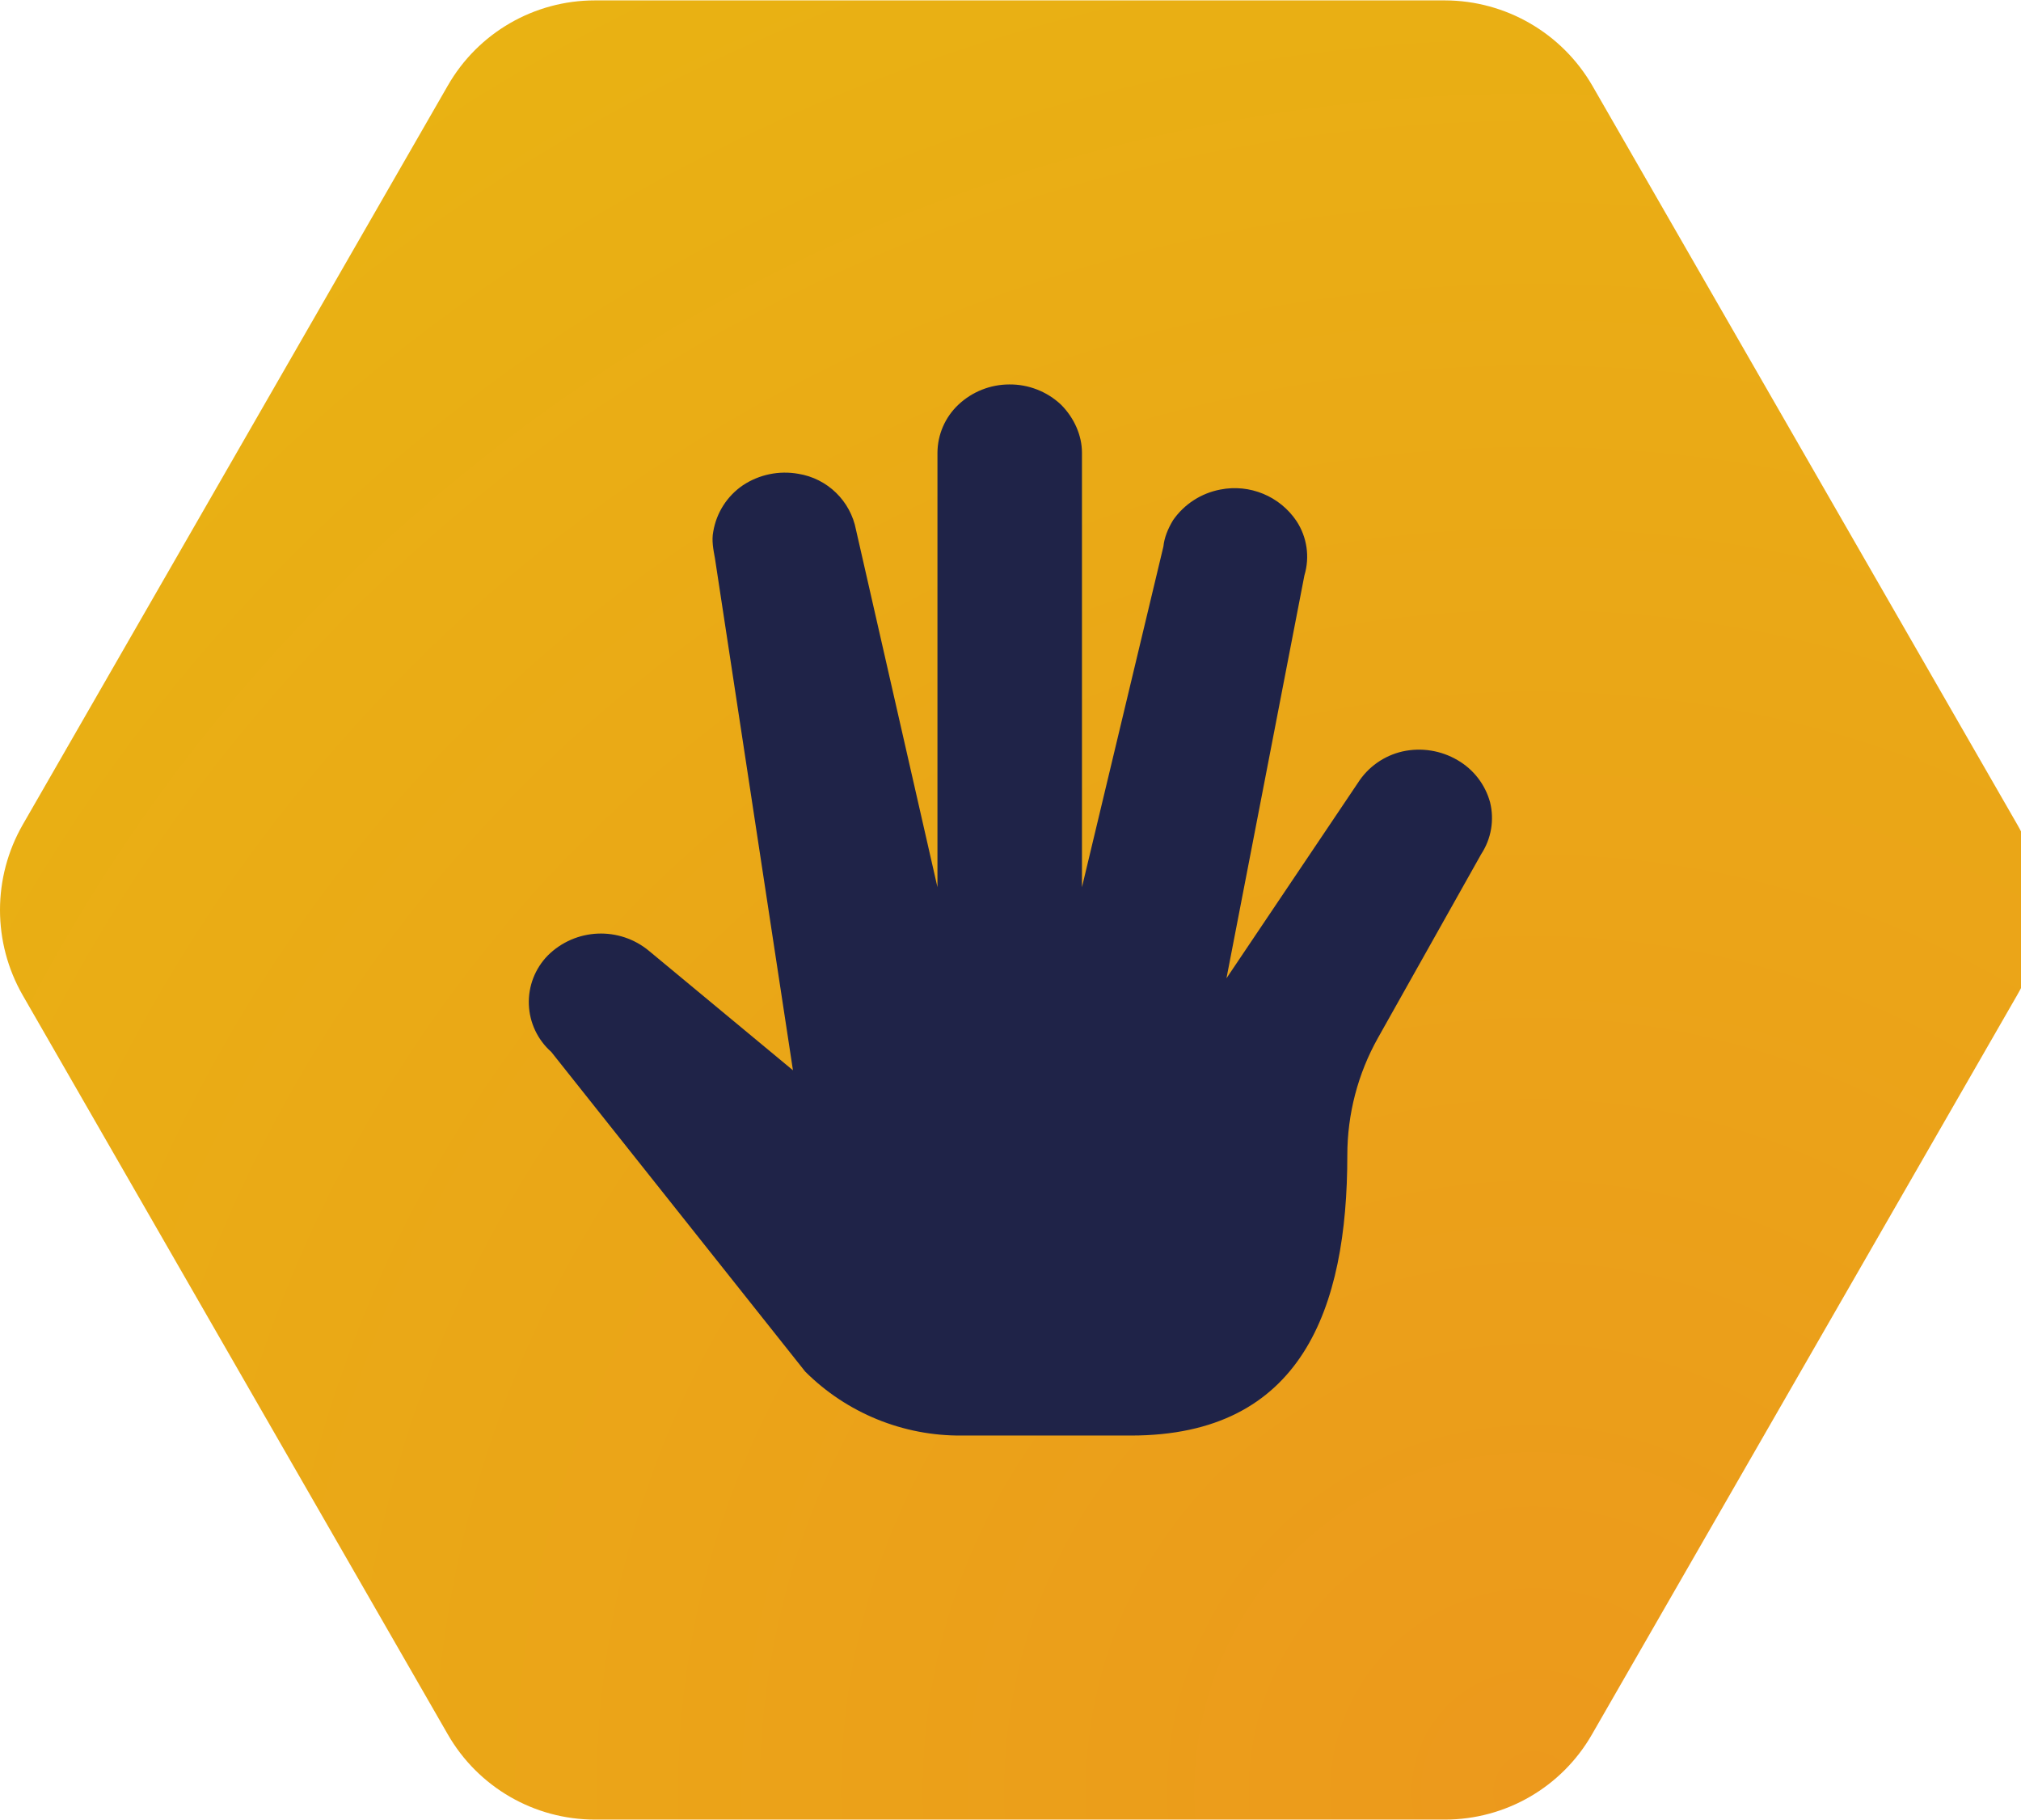
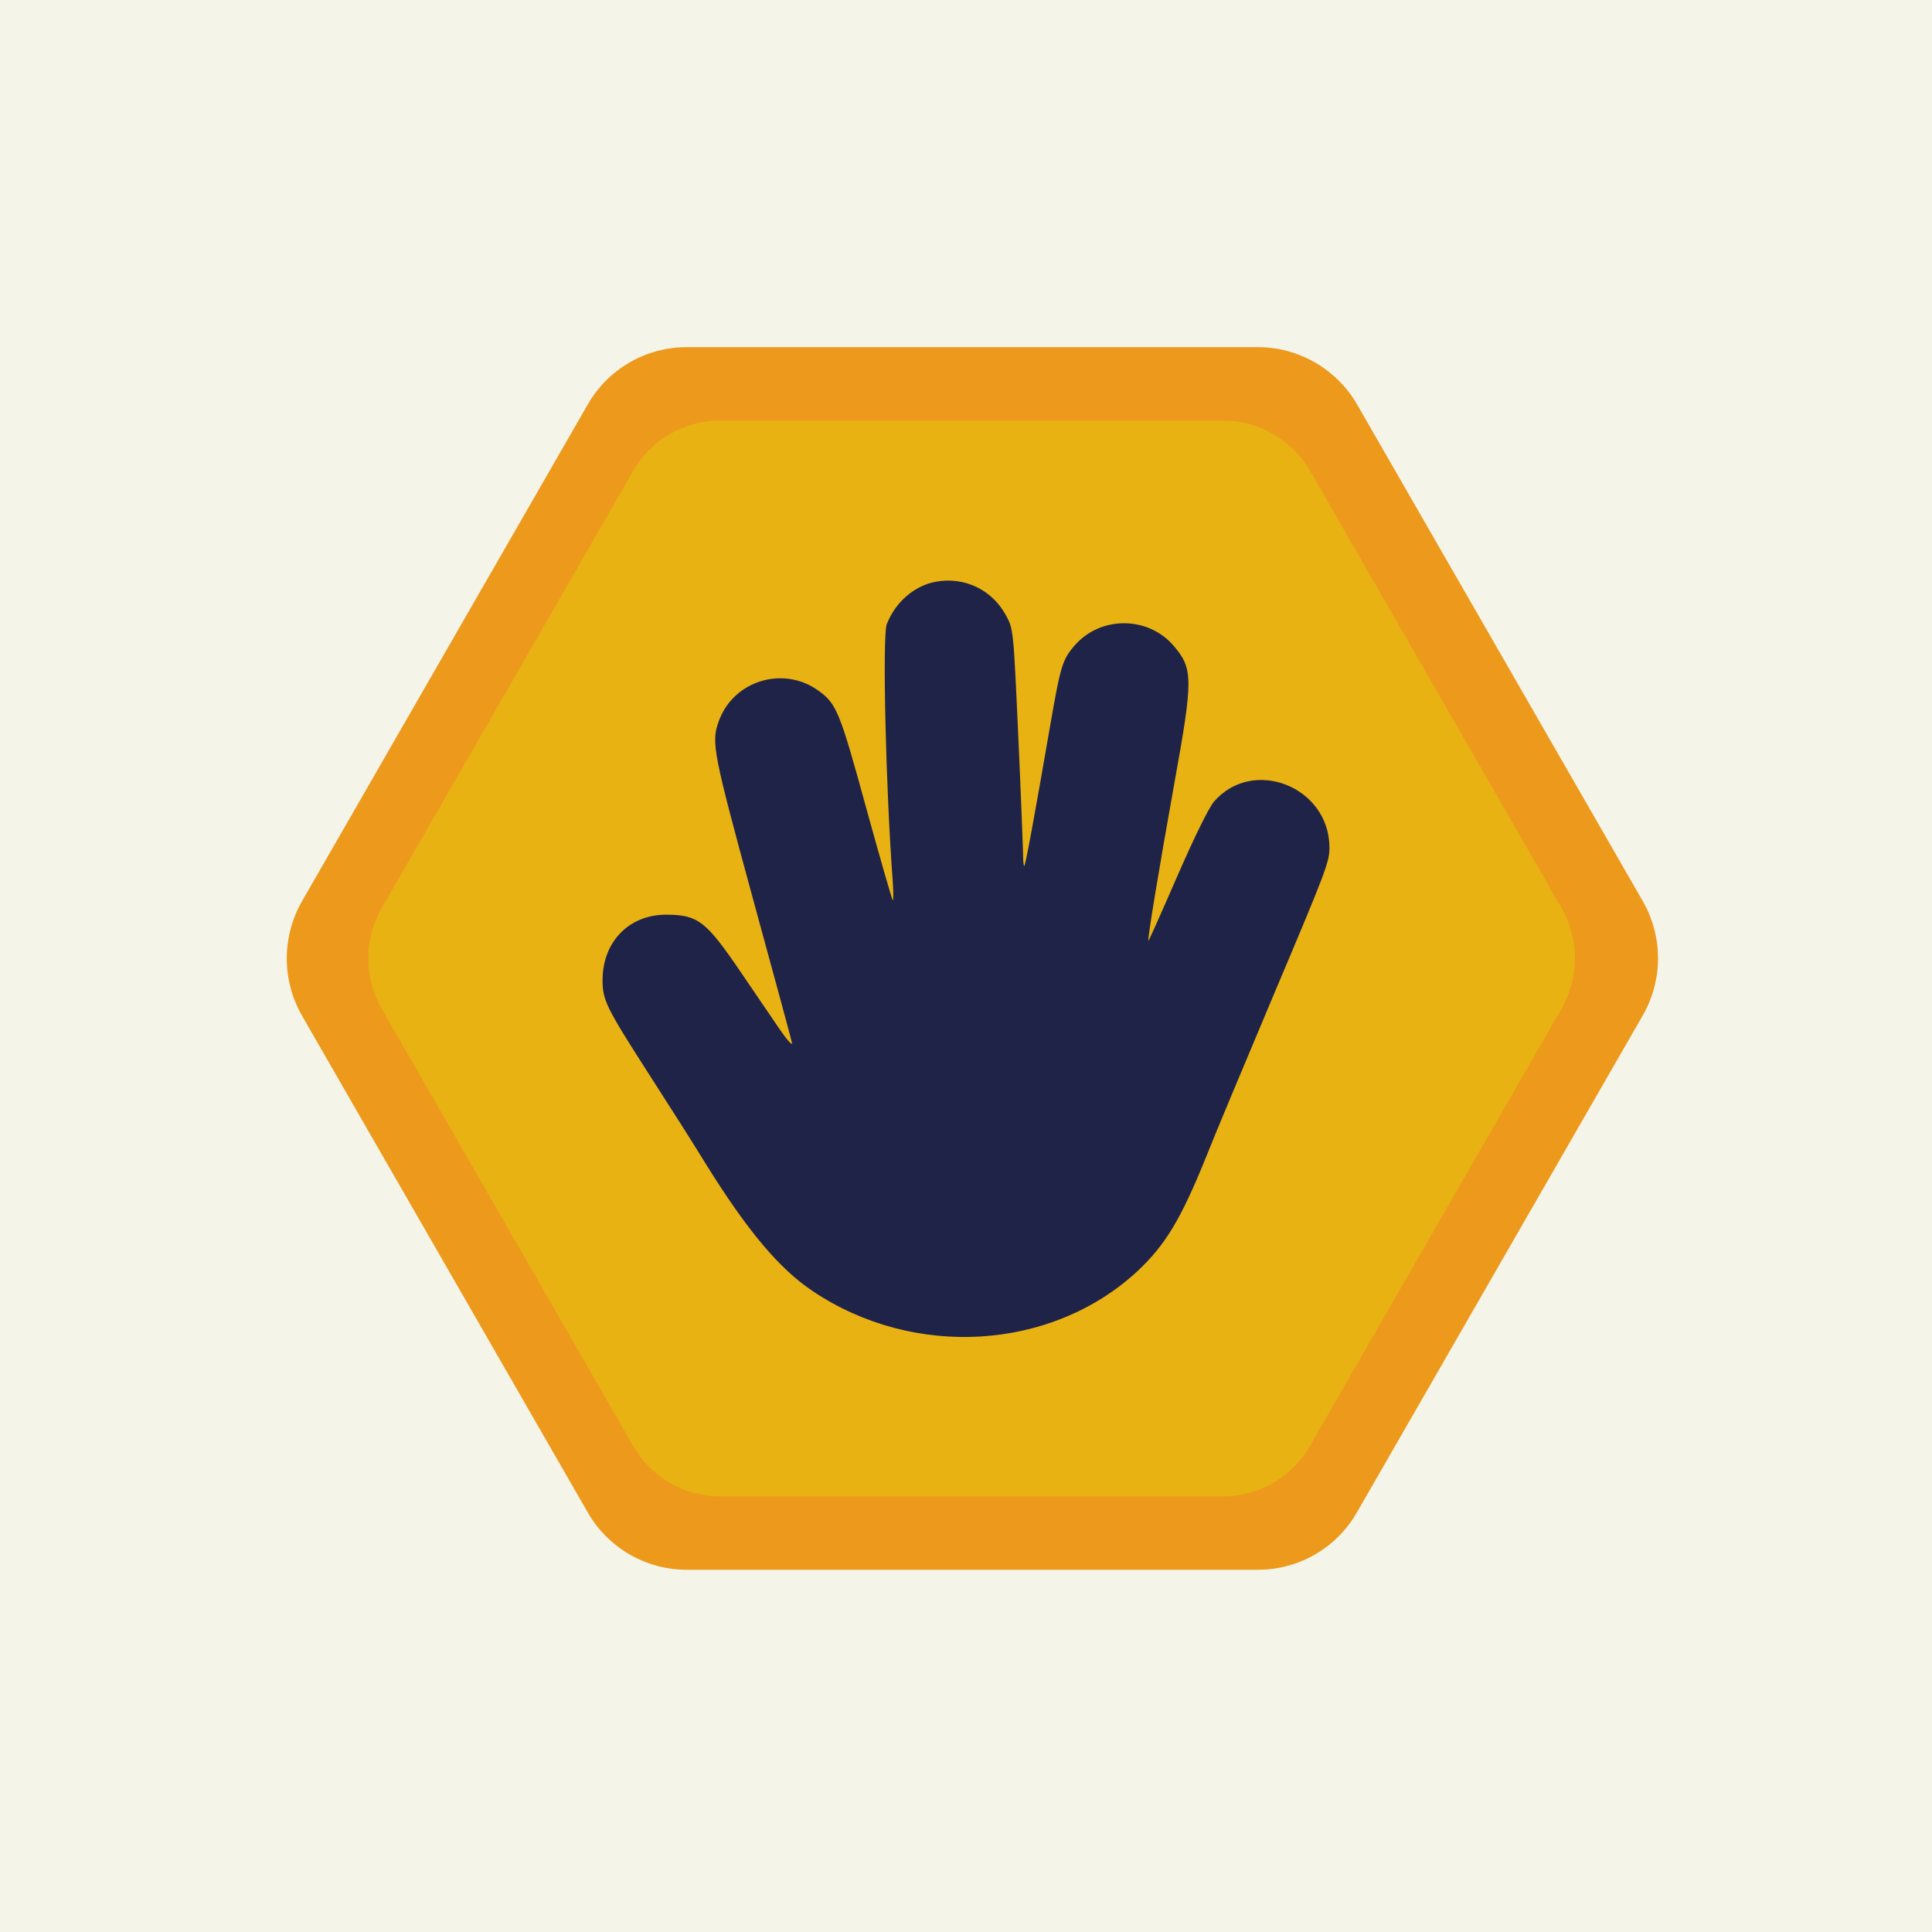
- <svg xmlns="http://www.w3.org/2000/svg" viewBox="0 0 20 18" width="512" height="461" fill="none" role="img" aria-label="NIMIQ.kids">
-   <defs>
-     <radialGradient id="mi" cx="0" cy="0" r="1" gradientTransform="matrix(20.1956 0 0 20.2552 15.188 17.766)" gradientUnits="userSpaceOnUse">
-       <stop stop-color="#ec991c" />
-       <stop offset="1" stop-color="#e9b213" />
-     </radialGradient>
-   </defs>
-   <path fill="url(#mi)" d="M19.964 8.156 15.758.844A1.69 1.69 0 0014.299 0H5.887c-.6 0-1.156.32-1.456.844L.225 8.156c-.3.523-.3 1.165 0 1.688l4.206 7.312c.3.523.856.844 1.456.844h8.412c.6 0 1.156-.32 1.456-.844l4.206-7.312a1.69 1.69 0 00.003-1.688" />
-   <g transform="translate(5.2333 3.8) scale(0.86667)" style="color:#1F2348">
-     <path fill="currentColor" d="M9.346 8.8c0-.47.12-.93.35-1.34l1.18-2.1a.75.75 0 00.1-.59.8.8 0 00-.37-.48.87.87 0 00-.63-.1.82.82 0 00-.51.36l-1.5 2.23.89-4.6a.74.74 0 00-.09-.62.85.85 0 00-.87-.36.85.85 0 00-.54.35c-.06.1-.1.2-.11.3l-.93 3.89V.78c0-.2-.09-.4-.24-.55a.85.85 0 00-.59-.23.85.85 0 00-.58.23.76.76 0 00-.24.55v4.96l-.93-4.08a.8.8 0 00-.66-.64.87.87 0 00-.63.13.8.8 0 00-.34.53c-.02.1 0 .2.02.31l.89 5.84-1.64-1.36a.86.86 0 00-1.16.05.76.76 0 00.04 1.1l2.9 3.65a2.5 2.5 0 001.79.73h1.93c1.95 0 2.47-1.45 2.47-3.2" />
+ <svg xmlns="http://www.w3.org/2000/svg" viewBox="0 0 512 512" width="512" height="512" fill="none" role="img" aria-label="NIMIQ.kids">
+   <rect width="512" height="512" fill="#F4F4E8" />
+   <g transform="translate(76 92) scale(18)">
+     <path fill="#EC991C" d="M19.964 8.156 15.758.844A1.69 1.69 0 0014.299 0H5.887c-.6 0-1.156.32-1.456.844L.225 8.156c-.3.523-.3 1.165 0 1.688l4.206 7.312c.3.523.856.844 1.456.844h8.412c.6 0 1.156-.32 1.456-.844l4.206-7.312a1.69 1.69 0 00.003-1.688" />
+     <path fill="#E9B213" transform="translate(10 9) scale(0.88) translate(-10 -9)" d="M19.964 8.156 15.758.844A1.69 1.69 0 0014.299 0H5.887c-.6 0-1.156.32-1.456.844L.225 8.156c-.3.523-.3 1.165 0 1.688l4.206 7.312c.3.523.856.844 1.456.844h8.412c.6 0 1.156-.32 1.456-.844l4.206-7.312a1.69 1.69 0 00.003-1.688" />
+     <g style="color:#1F2348">
+       <path fill="currentColor" transform="translate(4.47 3.2602) scale(0.038138) translate(0 301.0) scale(0.1 -0.1)" d="M 1332 2959 c -83 -16 -155 -79 -188 -164 -17 -46 -4 -628 23 -990 3 -44 3 -78 0 -75 -3 3 -49 163 -102 355 -102 372 -114 403 -185 454 -136 98 -330 38 -385 -120 -29 -80 -21 -120 131 -678 81 -295 149 -547 152 -561 3 -15 -19 10 -53 60 -32 47 -96 141 -143 210 -135 199 -166 223 -287 224 -144 1 -246 -102 -248 -249 -1 -80 13 -108 178 -365 76 -118 176 -275 221 -349 160 -257 283 -404 412 -490 391 -263 922 -230 1253 76 108 101 168 200 264 437 28 72 148 358 265 636 200 473 214 509 213 565 -2 234 -296 349 -446 175 -20 -24 -74 -133 -142 -289 -60 -138 -110 -250 -111 -248 -4 4 40 273 101 612 73 404 72 440 -6 530 -99 112 -279 112 -378 0 -49 -56 -56 -80 -96 -311 -63 -364 -95 -537 -100 -542 -3 -3 -5 24 -5 59 -1 35 -9 242 -19 460 -18 395 -18 395 -47 449 -54 99 -161 150 -272 129 z" />
+     </g>
  </g>
</svg>
